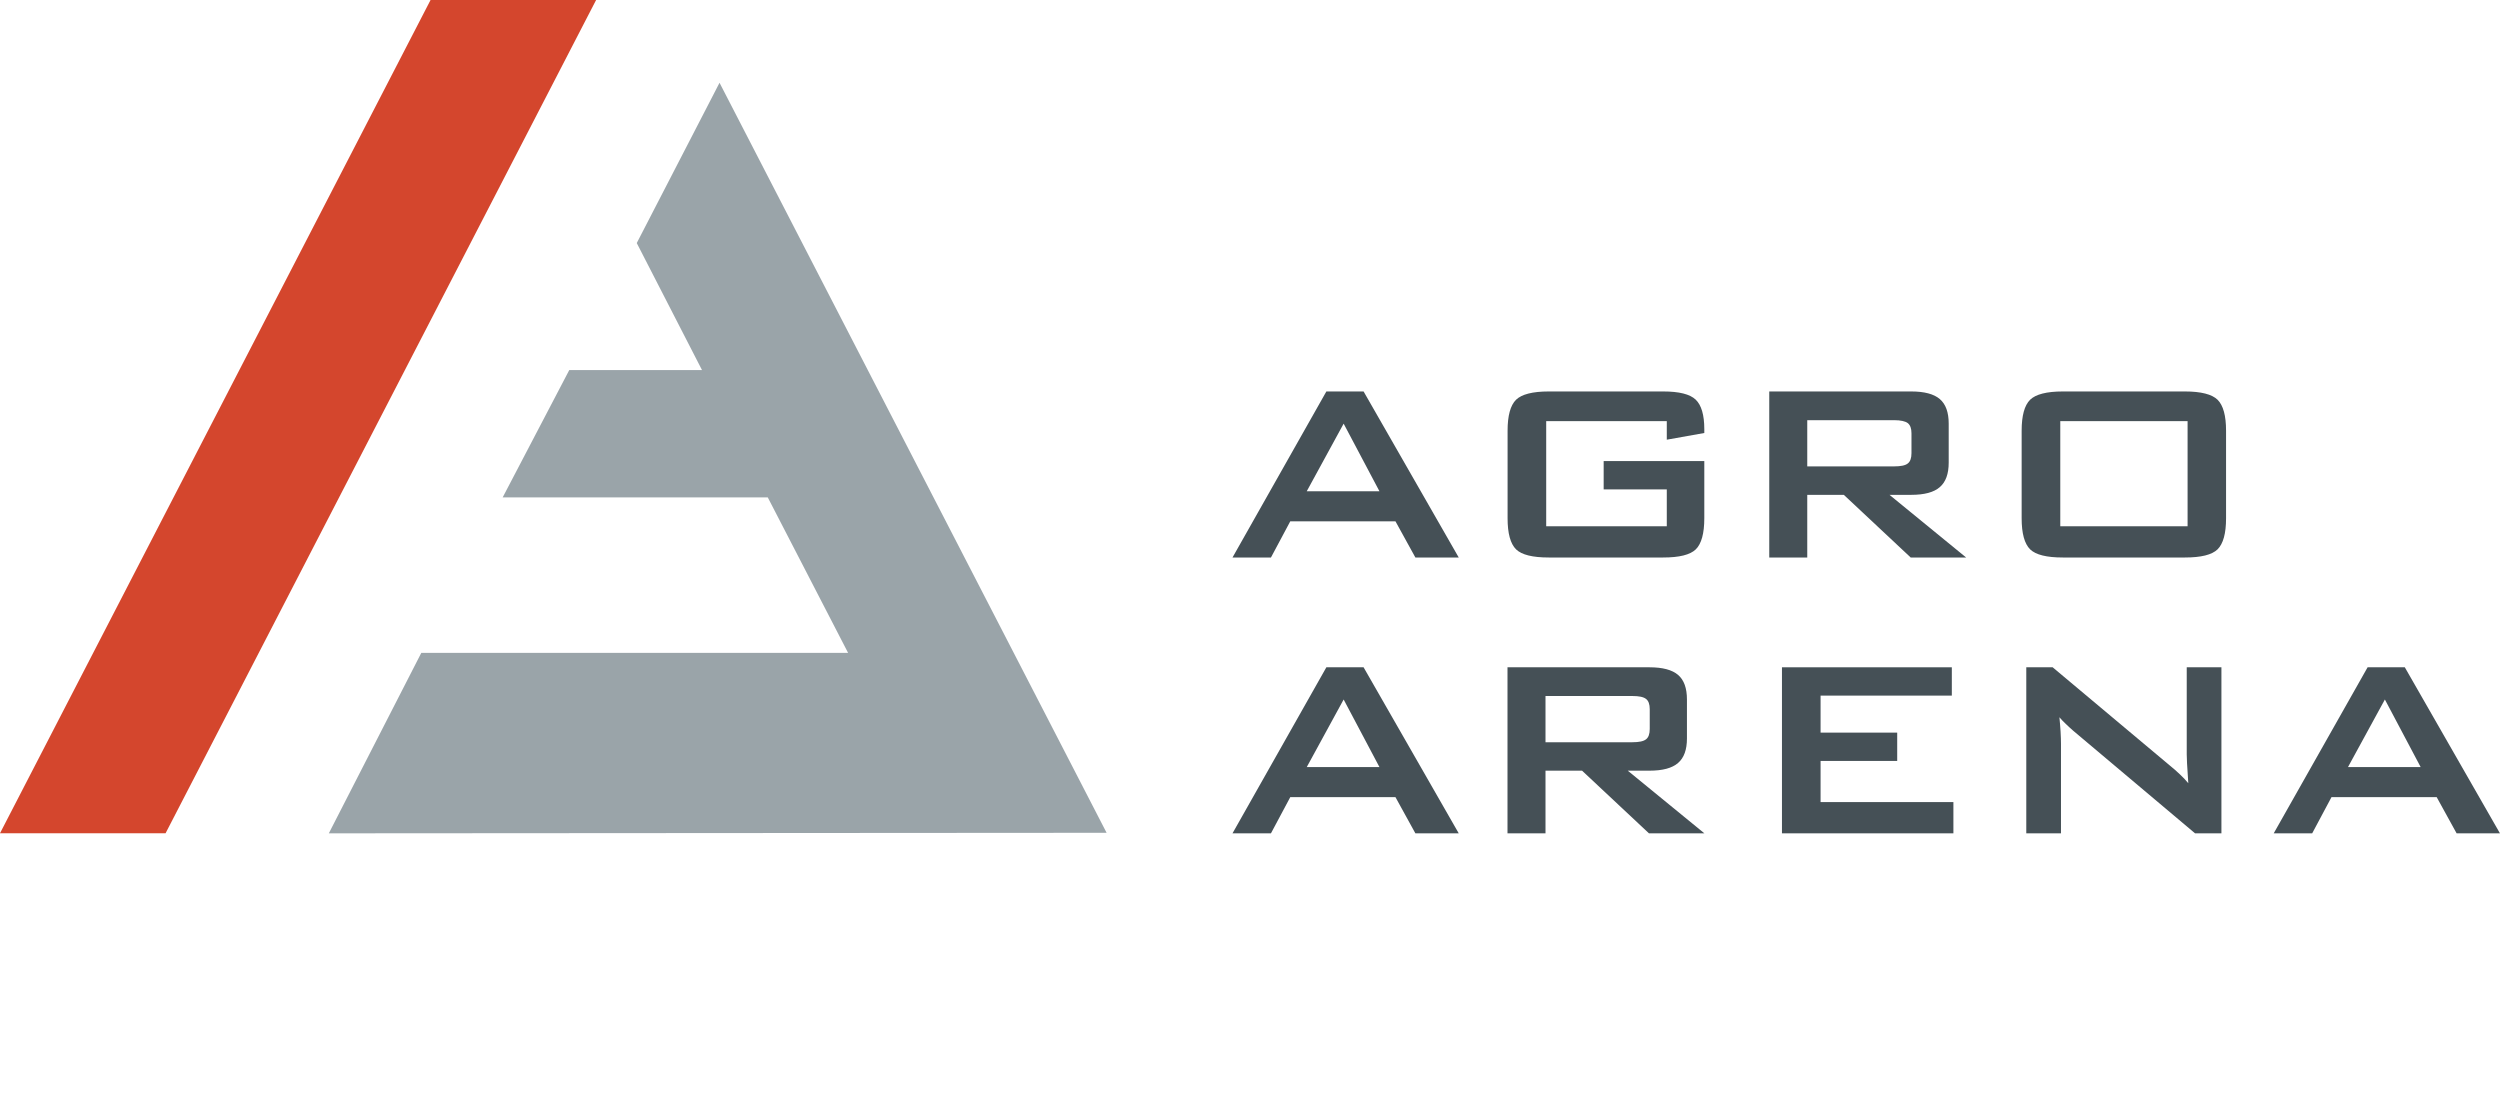
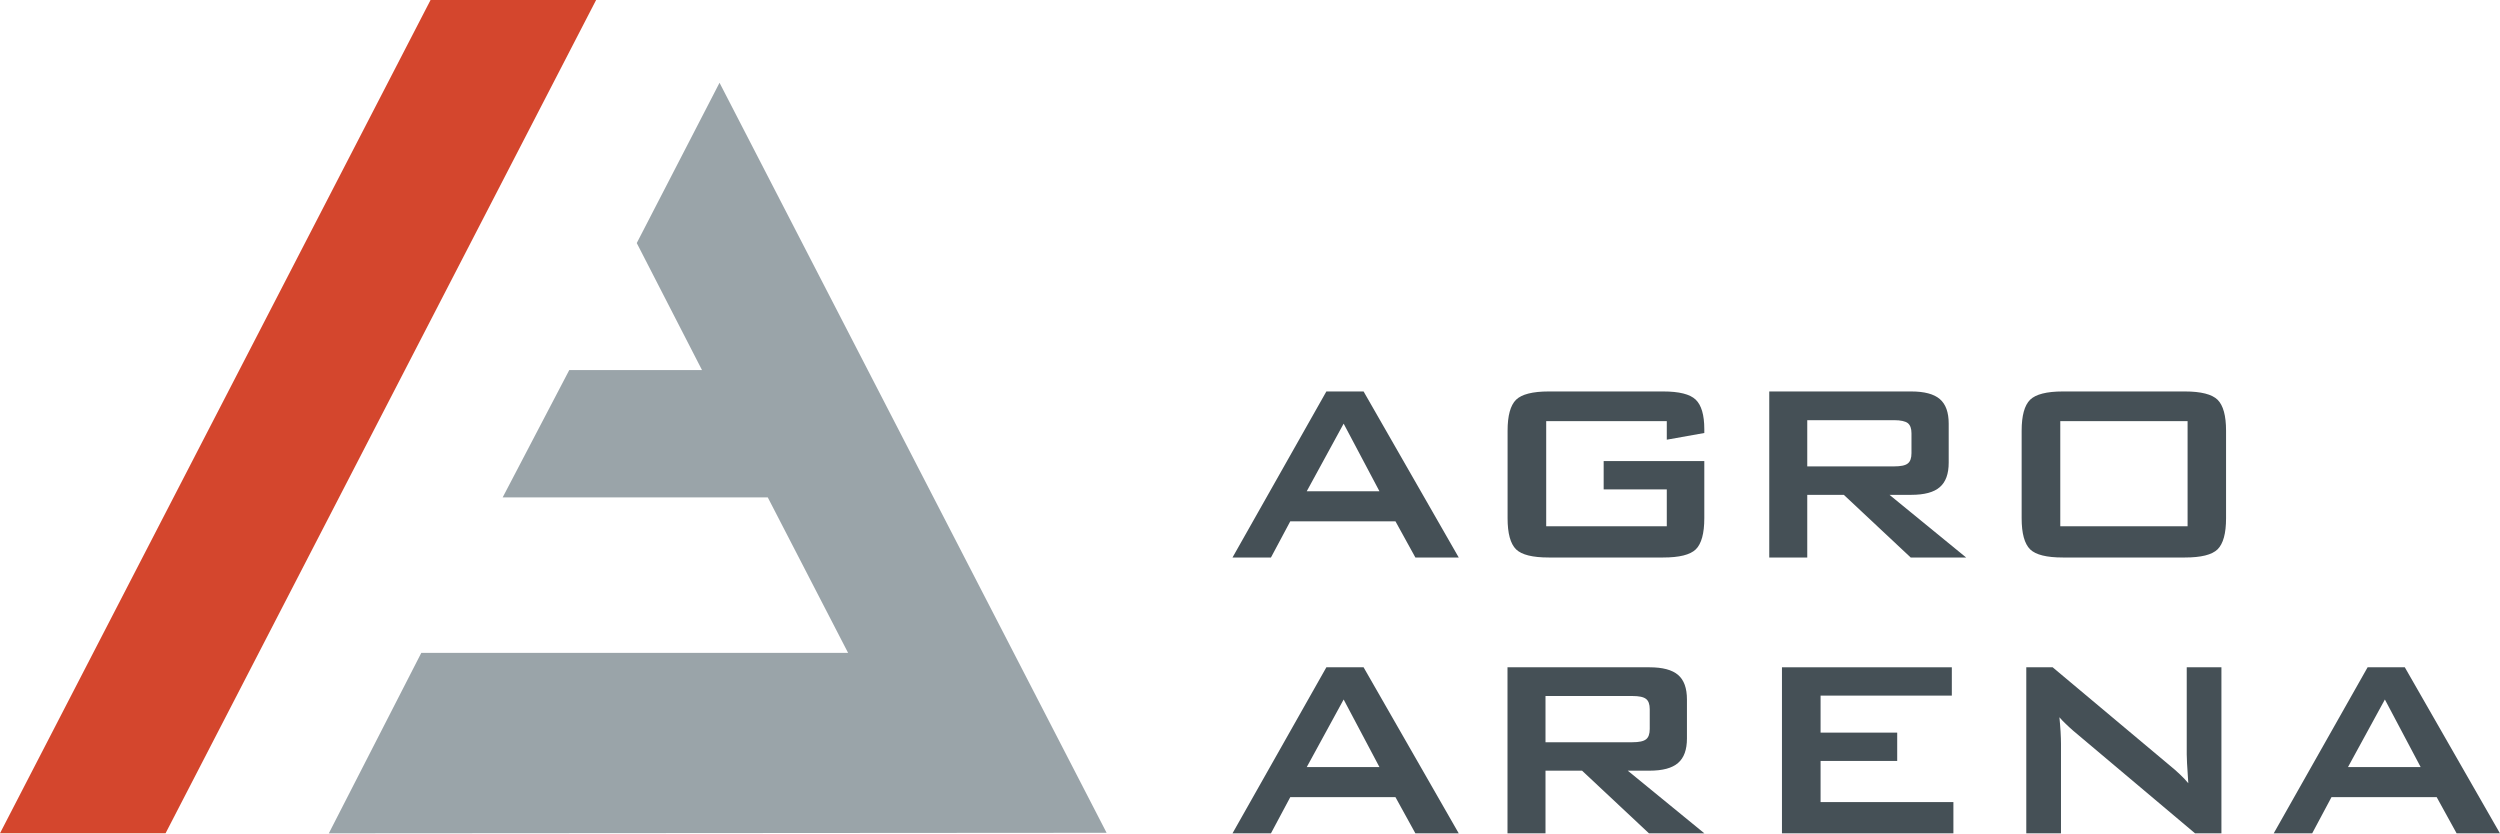
- <svg xmlns="http://www.w3.org/2000/svg" width="144" height="64" viewBox="0 0 144 64" fill="none">
+ <svg xmlns="http://www.w3.org/2000/svg" width="144" height="48" viewBox="0 0 144 48" fill="none">
  <path d="M75.269 28.296H79.456L77.394 24.402L75.269 28.296ZM70.992 32.112L76.399 22.548H78.542L84.023 32.112H81.526L80.378 30.027H74.32L73.207 32.112H70.992Z" fill="#455056" />
  <path d="M96.007 24.256H89.061V30.311H96.007V28.188H92.371V26.557H98.168V29.85C98.168 30.727 98.004 31.319 97.679 31.642C97.353 31.958 96.727 32.112 95.798 32.112H89.206C88.278 32.112 87.65 31.958 87.325 31.642C87 31.319 86.837 30.727 86.837 29.85V24.81C86.837 23.941 87 23.348 87.325 23.025C87.65 22.71 88.278 22.548 89.206 22.548H95.798C96.715 22.548 97.338 22.702 97.67 23.017C98.001 23.333 98.168 23.902 98.168 24.718V24.941L96.007 25.326V24.256Z" fill="#455056" />
  <path d="M109.097 24.202H104.098V26.864H109.097C109.483 26.864 109.747 26.811 109.889 26.695C110.031 26.587 110.101 26.387 110.101 26.103V24.956C110.101 24.679 110.031 24.487 109.889 24.372C109.747 24.264 109.483 24.202 109.097 24.202ZM101.909 32.112V22.548H110.084C110.843 22.548 111.393 22.694 111.734 22.987C112.074 23.279 112.245 23.748 112.245 24.402V26.649C112.245 27.295 112.074 27.765 111.734 28.057C111.393 28.357 110.843 28.503 110.084 28.503H108.835L113.249 32.112H110.056L106.204 28.503H104.098V32.112H101.909Z" fill="#455056" />
  <path d="M118.672 30.311H126.005V24.256H118.672V30.311ZM116.447 24.81C116.447 23.941 116.61 23.348 116.935 23.025C117.261 22.71 117.888 22.548 118.817 22.548H125.851C126.78 22.548 127.407 22.71 127.732 23.025C128.058 23.348 128.221 23.941 128.221 24.81V29.85C128.221 30.727 128.058 31.319 127.732 31.642C127.407 31.958 126.78 32.112 125.851 32.112H118.817C117.888 32.112 117.261 31.958 116.935 31.642C116.61 31.319 116.447 30.727 116.447 29.85V24.81Z" fill="#455056" />
  <path d="M75.269 44.184H79.456L77.394 40.291L75.269 44.184ZM70.992 48L76.399 38.436H78.542L84.023 48H81.526L80.378 45.915H74.32L73.207 48H70.992Z" fill="#455056" />
  <path d="M94.022 40.09H89.021V42.753H94.022C94.407 42.753 94.67 42.699 94.813 42.583C94.954 42.476 95.025 42.276 95.025 41.991V40.844C95.025 40.568 94.954 40.367 94.813 40.26C94.67 40.144 94.407 40.09 94.022 40.09ZM86.832 48V38.436H95.007C95.767 38.436 96.316 38.583 96.658 38.875C96.998 39.167 97.168 39.636 97.168 40.291V42.537C97.168 43.184 96.998 43.653 96.658 43.945C96.316 44.245 95.767 44.391 95.007 44.391H93.759L98.172 48H94.98L91.127 44.391H89.021V48H86.832Z" fill="#455056" />
  <path d="M102.641 48V38.436H112.425V40.067H104.865V42.199H109.279V43.83H104.865V46.2H112.516V48H102.641Z" fill="#455056" />
  <path d="M116.714 48V38.436H118.233L124.961 44.076C125.19 44.261 125.392 44.438 125.567 44.607C125.741 44.768 125.901 44.938 126.046 45.115C126.01 44.576 125.986 44.199 125.974 43.976C125.961 43.753 125.956 43.576 125.956 43.46V38.436H127.954V48H126.435L119.418 42.091C119.249 41.945 119.101 41.806 118.975 41.683C118.848 41.568 118.73 41.437 118.622 41.314C118.652 41.606 118.674 41.891 118.69 42.153C118.704 42.414 118.713 42.645 118.713 42.837V48H116.714Z" fill="#455056" />
  <path d="M135.244 44.184H139.43L137.369 40.291L135.244 44.184ZM130.966 48L136.374 38.436H138.517L143.997 48H141.501L140.353 45.915H134.294L133.182 48H130.966Z" fill="#455056" />
  <path d="M18.94 48L24.267 37.605H48.85L44.223 28.649H28.954L32.789 21.317H40.436L36.677 14L41.445 4.767L63.74 47.969L18.94 48Z" fill="#9AA4A9" />
  <path d="M24.8 0L0 47.995H9.537L34.336 0H24.8Z" fill="#D4462D" />
</svg>
